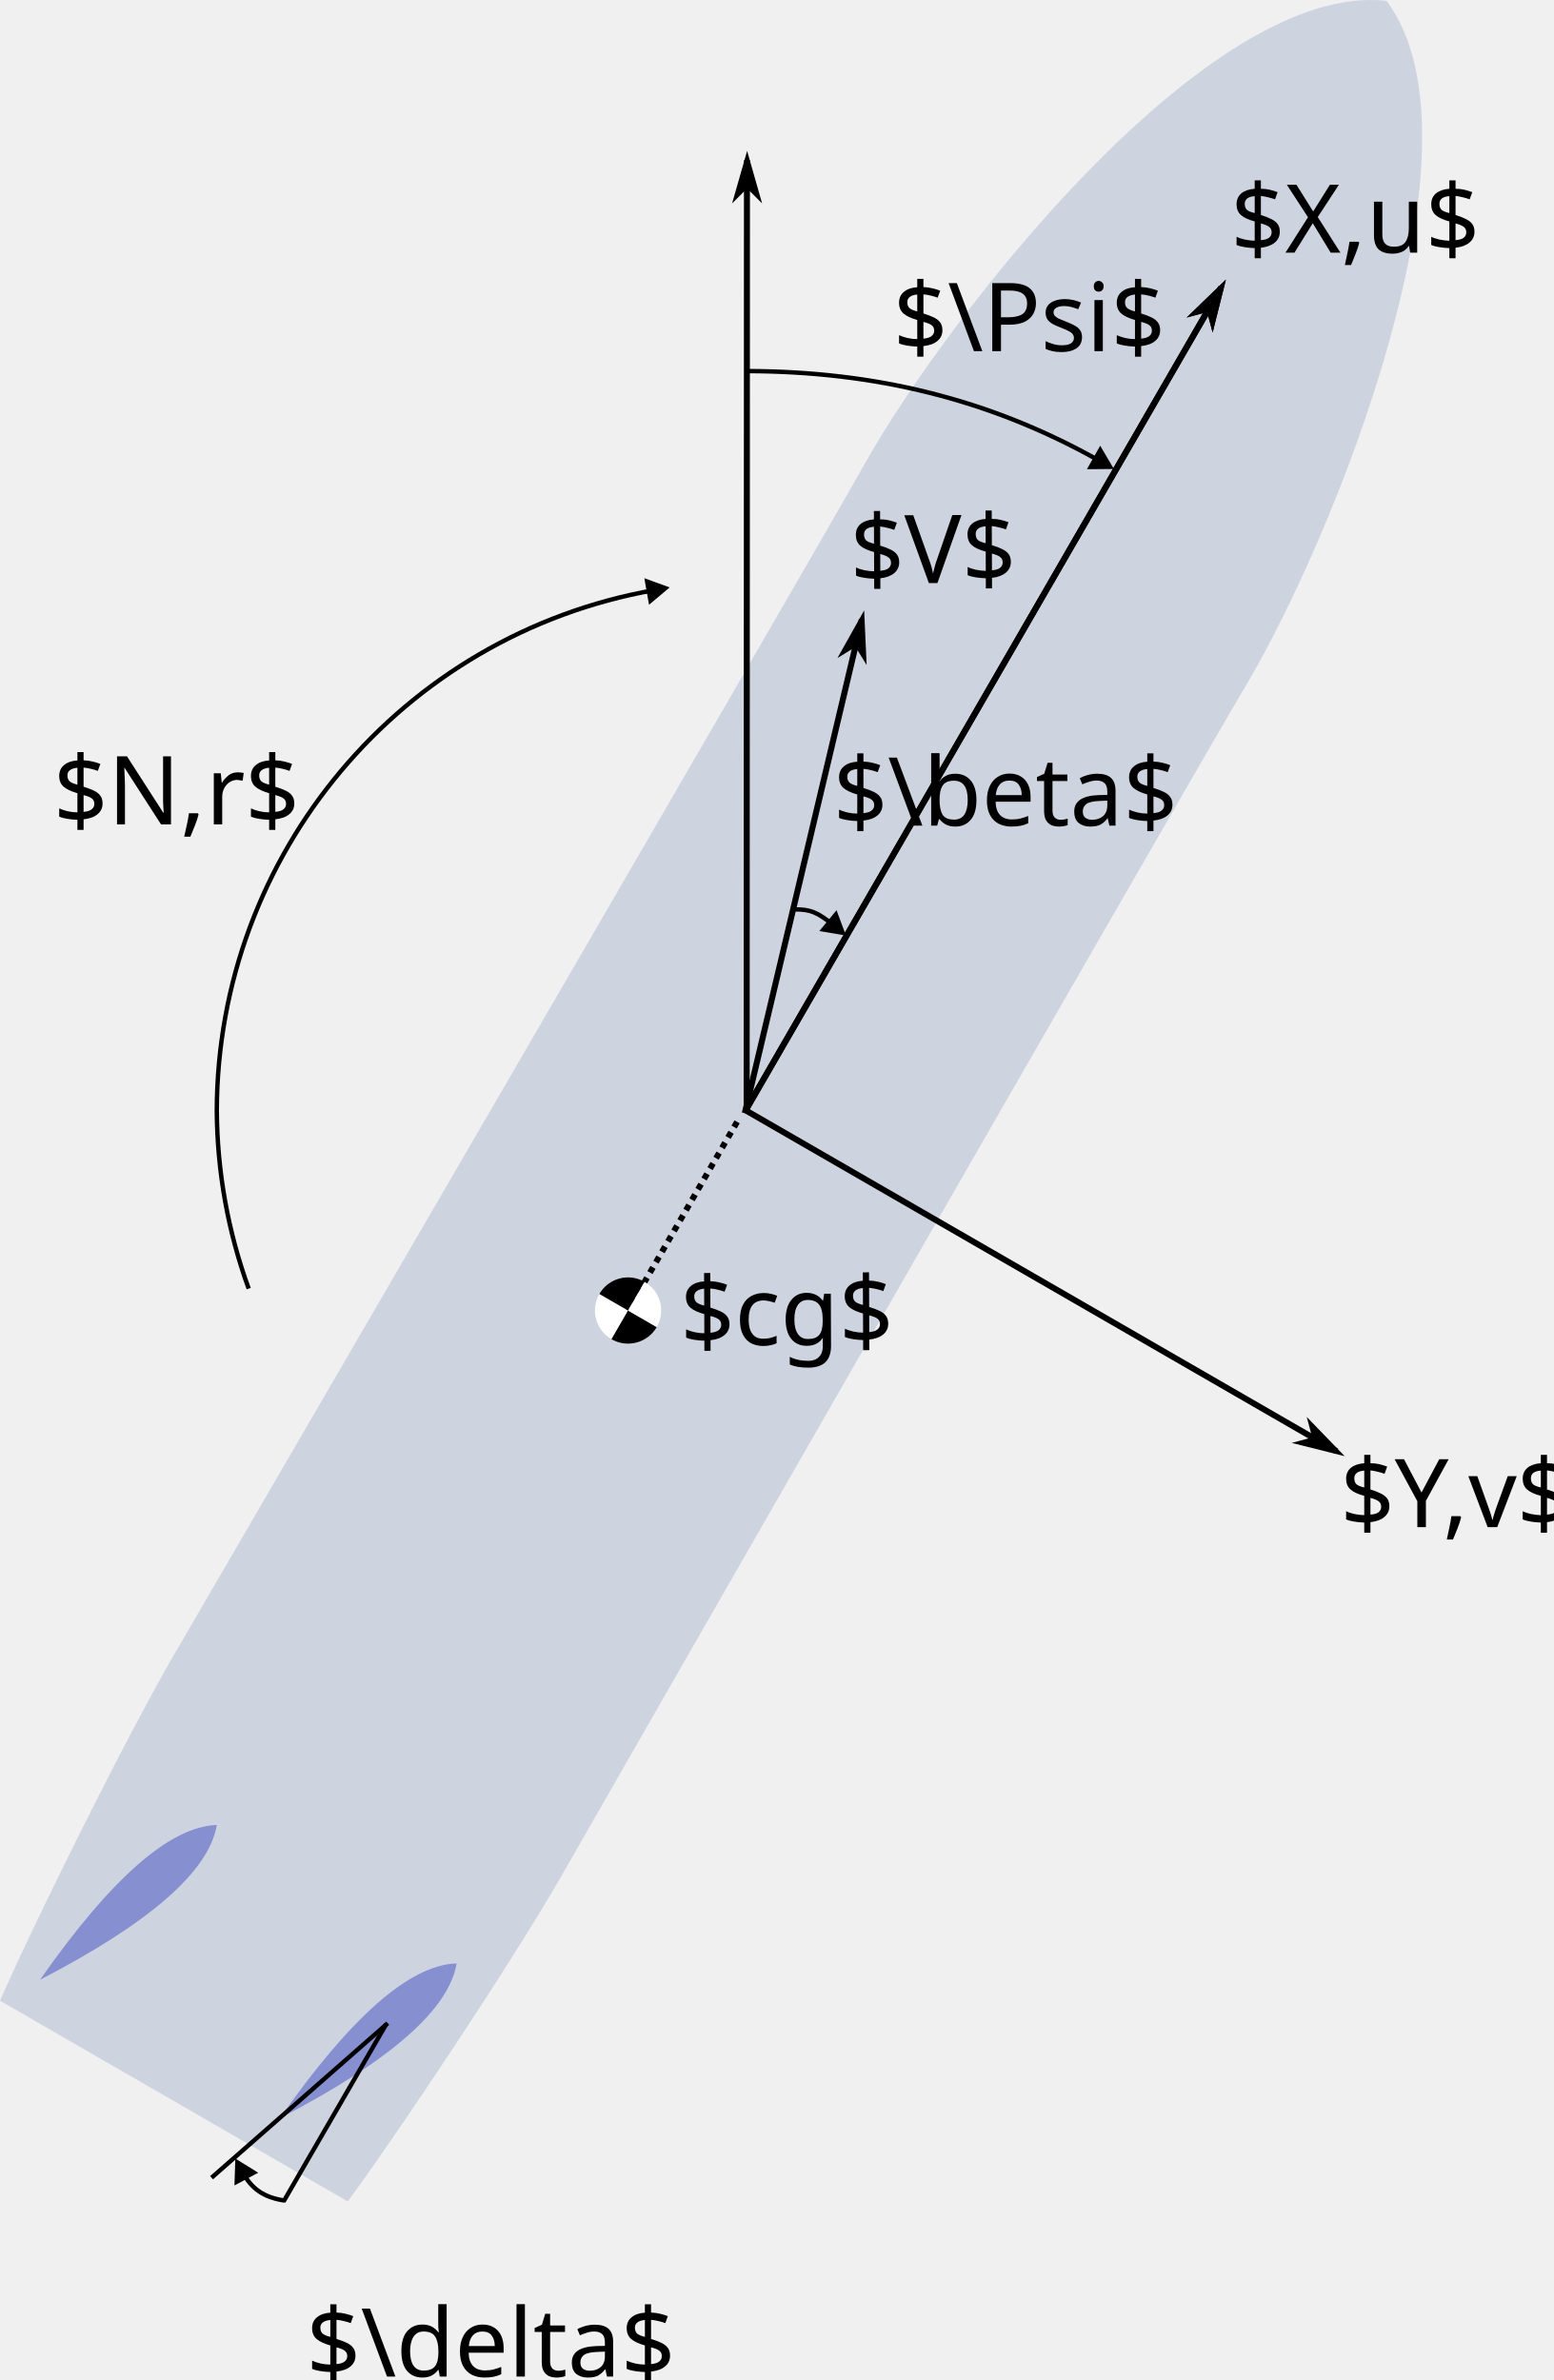
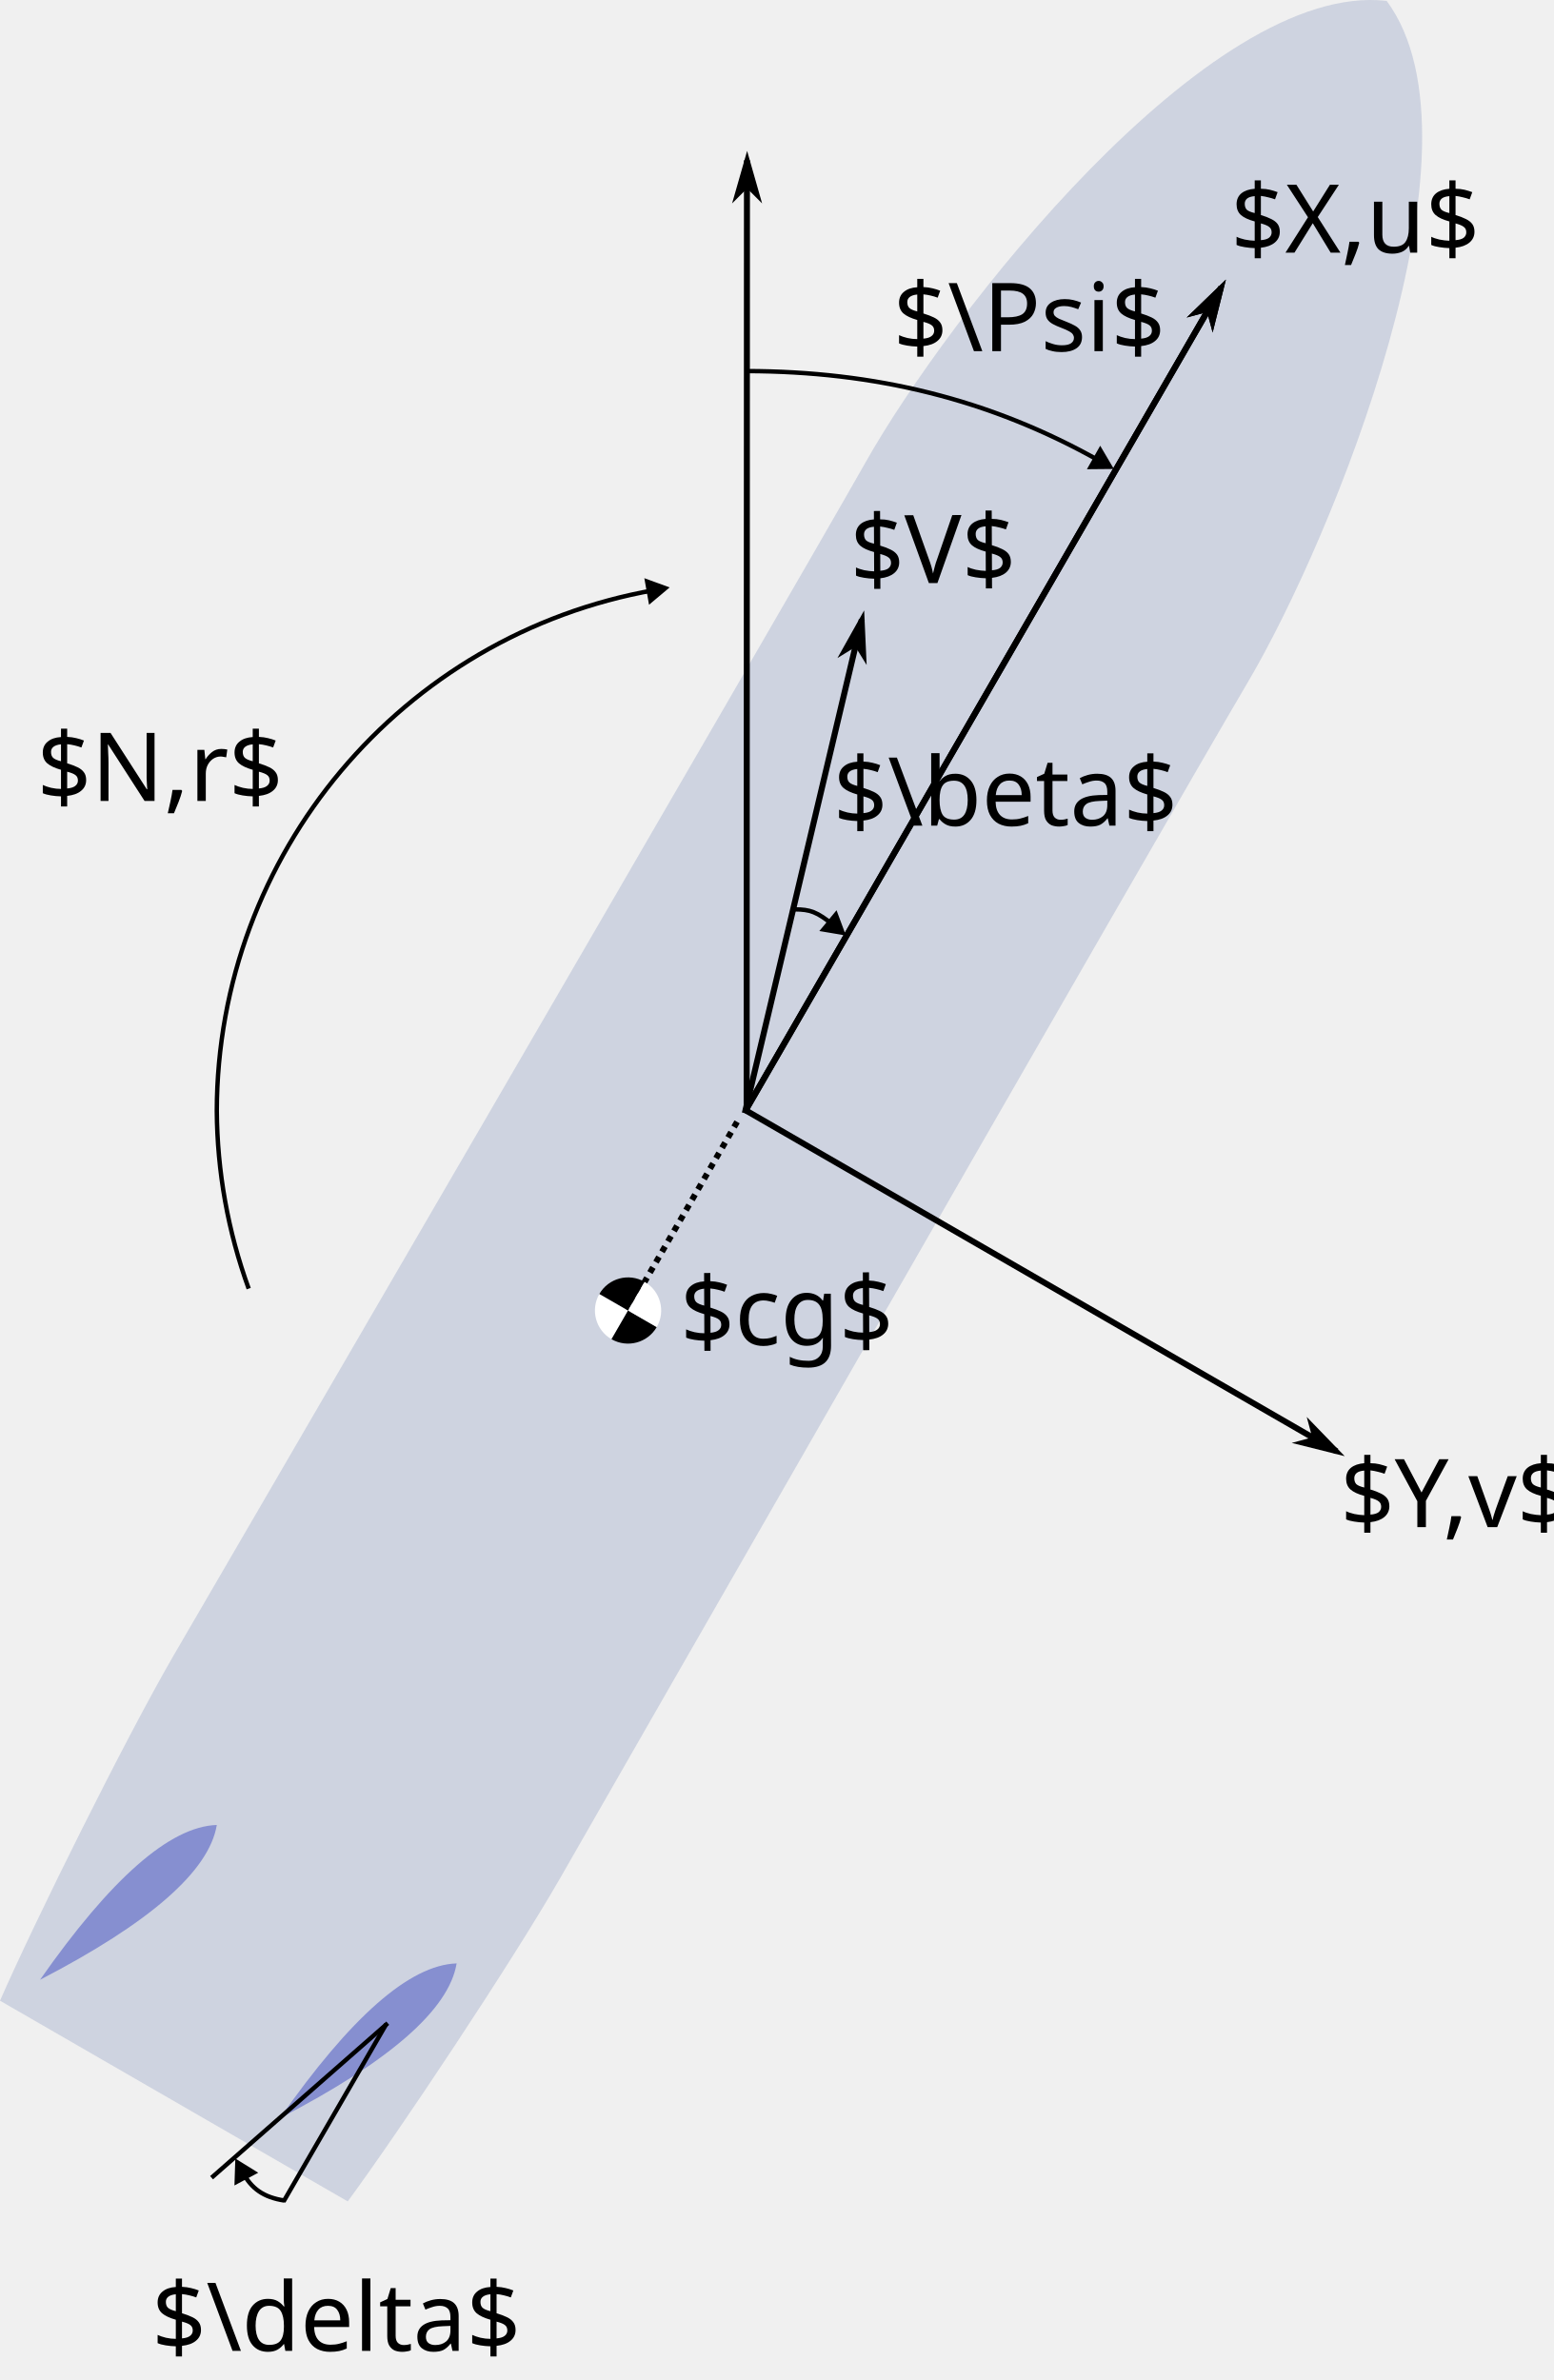
<svg xmlns="http://www.w3.org/2000/svg" width="4.604cm" height="7.053cm" viewBox="0 0 153.475 235.117" version="1.1" id="svg5" xml:space="preserve">
  <defs id="defs2">
    <marker style="overflow:visible" id="Triangle" refX="0" refY="0" orient="auto-start-reverse" markerWidth="1" markerHeight="1" viewBox="0 0 1 1" preserveAspectRatio="xMidYMid">
      <path transform="scale(0.5)" style="fill:context-stroke;fill-rule:evenodd;stroke:context-stroke;stroke-width:1pt" d="M 5.77,0 -2.88,5 V -5 Z" id="path135" />
    </marker>
    <linearGradient id="linearGradient18296">
      <stop style="stop-color:#7781d7;stop-opacity:1;" offset="0" id="stop18294" />
    </linearGradient>
    <rect x="410.356" y="703.464" width="82.898" height="63.095" id="rect2929" />
    <rect x="166.453" y="700.889" width="81.197" height="44.333" id="rect11198" />
    <rect x="122.669" y="504.307" width="65.423" height="73.549" id="rect11068" />
    <rect x="410.356" y="703.464" width="82.898" height="63.095" id="rect3683" />
    <rect x="410.356" y="703.464" width="82.898" height="63.095" id="rect3738" />
    <rect x="410.356" y="703.464" width="82.898" height="63.095" id="rect3762" />
    <rect x="410.356" y="703.464" width="82.898" height="63.095" id="rect6978" />
    <rect x="410.356" y="703.464" width="82.898" height="63.095" id="rect8227" />
    <marker style="overflow:visible" id="Arrow1L" refX="4.696" refY="-0.027" orient="auto-start-reverse" markerWidth="8.75" markerHeight="5" viewBox="0 0 8.75 5" preserveAspectRatio="xMidYMid">
      <path style="fill:context-stroke;fill-rule:evenodd;stroke:none" d="M 0,0 5,-5 -12.5,0 5,5 Z" id="arrow1L" transform="scale(-0.5)" />
    </marker>
  </defs>
  <g id="layer1" style="display:inline" transform="translate(19.36282,-49.10909)">
    <g id="g555" transform="matrix(1.090411,0.6295493,-0.6295493,1.090411,36.34442,-67.9563)" style="stroke:none;stroke-width:0.444;stroke-dasharray:none;stroke-opacity:1">
      <a id="a4772" style="fill:#7781d7;fill-opacity:0.652;stroke:none;stroke-width:0.445;stroke-dasharray:none;stroke-opacity:1">
        <path id="path1055" style="display:inline;fill:#bbc3d7;fill-opacity:0.652;stroke:none;stroke-width:0.445;stroke-linejoin:round;stroke-dasharray:none;stroke-opacity:1;paint-order:markers fill stroke" d="m 84.909,208.336 c -0.014,7.599 1.001,23.553 1.75,30.249 h 15.747 15.747 c 0.749,-6.696 1.764,-22.65 1.75,-30.249 0,0 -0.322,-95.214 -0.2,-108.291 0.122,-13.077 -4.373,-46.129 -17.297,-51.729 -12.924,5.599 -17.419,38.652 -17.297,51.729 0.122,13.077 -0.2,108.291 -0.2,108.291 z" />
      </a>
      <g id="g2726" transform="rotate(20,105.9406,257.9604)" style="stroke:none;stroke-width:0.445;stroke-dasharray:none;stroke-opacity:1">
        <path id="path7777-0" style="display:inline;fill:#606ac7;fill-opacity:0.652;stroke:none;stroke-width:0.445;stroke-linejoin:round;stroke-dasharray:none;stroke-opacity:1" d="m 101.977,217.029 c 2.41,2.814 2.49,9.031 0.391,18.429 m -0.391,-18.429 c -2.288,2.914 -2.104,9.128 0.391,18.429" />
      </g>
      <path style="display:none;fill:#5a63fe;fill-opacity:1;stroke:none;stroke-width:0.444;stroke-linejoin:round;stroke-dasharray:none;stroke-opacity:1;paint-order:markers fill stroke" d="M 102.406,48.317 V 243.94" id="path5693" />
      <g id="g1" transform="rotate(20,95.07924,196.3625)" style="stroke:none;stroke-width:0.445;stroke-dasharray:none;stroke-opacity:1">
        <path id="path1" style="display:inline;fill:#606ac7;fill-opacity:0.652;stroke:none;stroke-width:0.445;stroke-linejoin:round;stroke-dasharray:none;stroke-opacity:1" d="m 101.977,217.029 c 2.41,2.814 2.49,9.031 0.391,18.429 m -0.391,-18.429 c -2.288,2.914 -2.104,9.128 0.391,18.429" />
      </g>
    </g>
    <g id="g6568" transform="matrix(-0.6295493,1.090411,-1.090411,-0.6295493,370.7258,192.6102)" style="display:inline;stroke-width:0.471;stroke-dasharray:none">
      <g id="g6558" style="stroke-width:0.471;stroke-dasharray:none">
        <path style="display:inline;fill:#94952d;fill-opacity:0.652;stroke:#000000;stroke-width:0.471;stroke-linejoin:round;stroke-dasharray:none;stroke-dashoffset:0;stroke-opacity:1;marker-start:url(#Arrow1L)" d="m 102.396,177.55 0.009,53.51" id="path6552" />
        <text xml:space="preserve" style="font-style:normal;font-variant:normal;font-weight:normal;font-stretch:normal;font-size:5.604px;line-height:1.5;font-family:'Baskerville Old Face';-inkscape-font-specification:'Baskerville Old Face, Normal';font-variant-ligatures:normal;font-variant-caps:normal;font-variant-numeric:normal;font-variant-east-asian:normal;display:inline;fill:#000000;fill-opacity:1;stroke:none;stroke-width:0.471;stroke-linejoin:round;stroke-dasharray:none;stroke-opacity:1;paint-order:markers fill stroke" x="-204.69" y="5.847" id="text6556" transform="rotate(-120)">
          <tspan style="font-style:normal;font-variant:normal;font-weight:normal;font-stretch:normal;font-size:7.472px;font-family:'Baskerville Old Face';-inkscape-font-specification:'Baskerville Old Face, Normal';font-variant-ligatures:normal;font-variant-caps:normal;font-variant-numeric:normal;font-variant-east-asian:normal;fill:#000000;fill-opacity:1;stroke:none;stroke-width:0.471;stroke-dasharray:none" x="-204.69" y="5.847" id="tspan6554">$Y,v$</tspan>
        </text>
      </g>
      <g id="g6566" style="display:inline;stroke-width:0.471;stroke-dasharray:none" transform="rotate(-90,102.43,231.0596)">
        <path style="display:inline;fill:#7781d7;fill-opacity:1;fill-rule:evenodd;stroke:#000000;stroke-width:0.471;stroke-linejoin:round;stroke-dasharray:none;stroke-dashoffset:0;stroke-opacity:1;marker-start:url(#Arrow1L)" d="m 102.43,156.481 -0.024,74.579" id="path6560" />
        <text xml:space="preserve" style="font-style:normal;font-variant:normal;font-weight:normal;font-stretch:normal;font-size:5.604px;line-height:1.5;font-family:'Baskerville Old Face';-inkscape-font-specification:'Baskerville Old Face, Normal';font-variant-ligatures:normal;font-variant-caps:normal;font-variant-numeric:normal;font-variant-east-asian:normal;display:inline;fill:#000000;fill-opacity:1;stroke:none;stroke-width:0.471;stroke-linejoin:round;stroke-dasharray:none;stroke-opacity:1;paint-order:markers fill stroke" x="11.212" y="183.995" id="text6564" transform="rotate(-30)">
          <tspan style="font-style:normal;font-variant:normal;font-weight:normal;font-stretch:normal;font-size:7.472px;font-family:'Baskerville Old Face';-inkscape-font-specification:'Baskerville Old Face, Normal';font-variant-ligatures:normal;font-variant-caps:normal;font-variant-numeric:normal;font-variant-east-asian:normal;fill:#000000;fill-opacity:1;stroke:none;stroke-width:0.471;stroke-dasharray:none" x="11.212" y="183.995" id="tspan6570">$X,u$</tspan>
        </text>
      </g>
    </g>
    <g id="g8" transform="translate(-55.67007,-4.930981)">
      <path style="display:inline;fill:none;stroke:#000000;stroke-width:0;stroke-dasharray:none;stroke-opacity:1" d="m 87.629,243.914 -7.315,6.138 -18.726,13.713 18.726,-13.713" id="path2" />
      <path style="display:inline;fill:none;stroke:#000000;stroke-width:0.433;stroke-dasharray:none;stroke-opacity:1" d="m 64.306,271.535 10.156,-17.546" id="path4" />
      <path style="display:inline;fill:none;stroke:#000000;stroke-width:0.433;stroke-dasharray:none;stroke-opacity:1" d="m 74.603,253.907 -15.338,13.455 -2.064,1.811" id="path5" />
-       <text xml:space="preserve" style="font-style:normal;font-variant:normal;font-weight:normal;font-stretch:normal;font-size:7.056px;line-height:1.5;font-family:'Baskerville Old Face';-inkscape-font-specification:'Baskerville Old Face, Normal';font-variant-ligatures:normal;font-variant-caps:normal;font-variant-numeric:normal;font-variant-east-asian:normal;display:inline;fill:#000000;fill-opacity:1;stroke:none;stroke-width:0.378;stroke-linejoin:round;stroke-dasharray:none;stroke-opacity:1;paint-order:markers fill stroke" x="66.554" y="288.822" id="text6">
-         <tspan style="font-style:normal;font-variant:normal;font-weight:normal;font-stretch:normal;font-size:9.407px;font-family:'Baskerville Old Face';-inkscape-font-specification:'Baskerville Old Face, Normal';font-variant-ligatures:normal;font-variant-caps:normal;font-variant-numeric:normal;font-variant-east-asian:normal;fill:#000000;fill-opacity:1;stroke:none;stroke-width:0.378" x="66.554" y="288.822" id="tspan7">$\delta$</tspan>
+       <text xml:space="preserve" style="font-style:normal;font-variant:normal;font-weight:normal;font-stretch:normal;font-size:7.056px;line-height:1.5;font-family:'Baskerville Old Face';-inkscape-font-specification:'Baskerville Old Face, Normal';font-variant-ligatures:normal;font-variant-caps:normal;font-variant-numeric:normal;font-variant-east-asian:normal;display:inline;fill:#000000;fill-opacity:1;stroke:none;stroke-width:0.378;stroke-linejoin:round;stroke-dasharray:none;stroke-opacity:1;paint-order:markers fill stroke" x="51.295" y="286.278" id="text6">
+         <tspan style="font-style:normal;font-variant:normal;font-weight:normal;font-stretch:normal;font-size:9.407px;font-family:'Baskerville Old Face';-inkscape-font-specification:'Baskerville Old Face, Normal';font-variant-ligatures:normal;font-variant-caps:normal;font-variant-numeric:normal;font-variant-east-asian:normal;fill:#000000;fill-opacity:1;stroke:none;stroke-width:0.378" x="51.295" y="286.278" id="tspan7">$\delta$</tspan>
      </text>
      <path style="fill:none;stroke:#000000;stroke-width:0.433;stroke-dasharray:none;marker-end:url(#Triangle)" d="m 64.416,271.432 c -2.097,-0.318 -3.281,-1.191 -4.142,-2.799" id="path3" />
    </g>
    <g id="g11" transform="matrix(1.3265289e-8,1.259099,-1.259099,1.3265289e-8,345.3375,29.87096)" style="display:inline;stroke-width:0.471;stroke-dasharray:none">
      <g id="g10" style="display:inline;stroke-width:0.471;stroke-dasharray:none" transform="rotate(-90,102.43,231.0596)">
        <path style="display:inline;fill:#7781d7;fill-opacity:1;fill-rule:evenodd;stroke:#000000;stroke-width:0.471;stroke-linejoin:round;stroke-dasharray:none;stroke-dashoffset:0;stroke-opacity:1;marker-start:url(#Arrow1L)" d="m 102.43,156.481 -0.024,74.579" id="path9" />
        <text xml:space="preserve" style="font-style:normal;font-variant:normal;font-weight:normal;font-stretch:normal;font-size:5.604px;line-height:1.5;font-family:'Baskerville Old Face';-inkscape-font-specification:'Baskerville Old Face, Normal';font-variant-ligatures:normal;font-variant-caps:normal;font-variant-numeric:normal;font-variant-east-asian:normal;display:inline;fill:#000000;fill-opacity:1;stroke:none;stroke-width:0.471;stroke-linejoin:round;stroke-dasharray:none;stroke-opacity:1;paint-order:markers fill stroke" x="97.266" y="153.826" id="text9">
          <tspan style="font-style:normal;font-variant:normal;font-weight:normal;font-stretch:normal;font-size:7.472px;font-family:'Baskerville Old Face';-inkscape-font-specification:'Baskerville Old Face, Normal';font-variant-ligatures:normal;font-variant-caps:normal;font-variant-numeric:normal;font-variant-east-asian:normal;fill:#000000;fill-opacity:1;stroke:none;stroke-width:0.471;stroke-dasharray:none" x="0" y="0" id="tspan9">$x_0$</tspan>
        </text>
      </g>
    </g>
    <g id="g12" style="display:inline;stroke-width:0.471;stroke-dasharray:none" transform="matrix(1.217498,0.3209783,-0.3209783,1.217498,3.685202,-155.109)">
      <path style="display:inline;fill:#94952d;fill-opacity:0.652;stroke:#000000;stroke-width:0.471;stroke-linejoin:round;stroke-dasharray:none;stroke-dashoffset:0;stroke-opacity:1;marker-start:url(#Arrow1L)" d="m 101.408,191.264 0.998,39.796" id="path11" />
      <text xml:space="preserve" style="font-style:normal;font-variant:normal;font-weight:normal;font-stretch:normal;font-size:5.604px;line-height:1.5;font-family:'Baskerville Old Face';-inkscape-font-specification:'Baskerville Old Face, Normal';font-variant-ligatures:normal;font-variant-caps:normal;font-variant-numeric:normal;font-variant-east-asian:normal;display:inline;fill:#000000;fill-opacity:1;stroke:none;stroke-width:0.471;stroke-linejoin:round;stroke-dasharray:none;stroke-opacity:1;paint-order:markers fill stroke" x="47.54" y="208.16" id="text11" transform="rotate(-15)">
        <tspan style="font-style:normal;font-variant:normal;font-weight:normal;font-stretch:normal;font-size:7.472px;font-family:'Baskerville Old Face';-inkscape-font-specification:'Baskerville Old Face, Normal';font-variant-ligatures:normal;font-variant-caps:normal;font-variant-numeric:normal;font-variant-east-asian:normal;fill:#000000;fill-opacity:1;stroke:none;stroke-width:0.471;stroke-dasharray:none" x="47.54" y="208.16" id="tspan11">$V$</tspan>
      </text>
    </g>
    <g id="g13">
      <text xml:space="preserve" style="font-style:normal;font-variant:normal;font-weight:normal;font-stretch:normal;font-size:7.056px;line-height:1.5;font-family:'Baskerville Old Face';-inkscape-font-specification:'Baskerville Old Face, Normal';font-variant-ligatures:normal;font-variant-caps:normal;font-variant-numeric:normal;font-variant-east-asian:normal;display:inline;fill:#000000;fill-opacity:1;stroke:none;stroke-width:0.378;stroke-linejoin:round;stroke-dasharray:none;stroke-opacity:1;paint-order:markers fill stroke" x="125.71" y="138.21" id="text12" transform="translate(-62.78031,-7.539973)">
        <tspan style="font-style:normal;font-variant:normal;font-weight:normal;font-stretch:normal;font-size:9.407px;font-family:'Baskerville Old Face';-inkscape-font-specification:'Baskerville Old Face, Normal';font-variant-ligatures:normal;font-variant-caps:normal;font-variant-numeric:normal;font-variant-east-asian:normal;fill:#000000;fill-opacity:1;stroke:none;stroke-width:0.378" x="125.71" y="138.21" id="tspan12">$\beta$</tspan>
      </text>
      <path style="display:inline;fill:none;stroke:#000000;stroke-width:0.433;stroke-dasharray:none;marker-start:url(#Triangle)" d="m 63.001,140.547 c -1.681,-1.391 -2.365,-1.587 -3.842,-1.604" id="path12" />
    </g>
    <g id="g14">
      <text xml:space="preserve" style="font-style:normal;font-variant:normal;font-weight:normal;font-stretch:normal;font-size:7.056px;line-height:1.5;font-family:'Baskerville Old Face';-inkscape-font-specification:'Baskerville Old Face, Normal';font-variant-ligatures:normal;font-variant-caps:normal;font-variant-numeric:normal;font-variant-east-asian:normal;display:inline;fill:#000000;fill-opacity:1;stroke:none;stroke-width:0.378;stroke-linejoin:round;stroke-dasharray:none;stroke-opacity:1;paint-order:markers fill stroke" x="68.855" y="83.797" id="text10">
        <tspan style="font-style:normal;font-variant:normal;font-weight:normal;font-stretch:normal;font-size:9.407px;font-family:'Baskerville Old Face';-inkscape-font-specification:'Baskerville Old Face, Normal';font-variant-ligatures:normal;font-variant-caps:normal;font-variant-numeric:normal;font-variant-east-asian:normal;fill:#000000;fill-opacity:1;stroke:none;stroke-width:0.378" x="68.855" y="83.797" id="tspan10">$\Psi$</tspan>
      </text>
    </g>
    <path id="path17" style="display:inline;fill:none;stroke:#000000;stroke-width:0.433;marker-end:url(#Triangle)" d="m 5.199,176.411 c -2.049,-5.633 -3.114,-11.576 -3.151,-17.57 0.047,-25.349 18.254,-47.02 43.215,-51.435 v 0" />
    <path id="path10" style="display:inline;fill:none;stroke:#000000;stroke-width:0.344;stroke-dasharray:none;marker-start:url(#Triangle)" d="m 130.149,180.102 c -8.674,-4.904 -17.758,-7.058 -27.729,-7.078 v 0" transform="matrix(1.259099,-1.3265289e-8,1.3265289e-8,1.259099,-74.55879,-132.0864)" />
    <g id="g18" transform="translate(-54.38949,-4.382162)" />
-     <text xml:space="preserve" style="font-style:normal;font-variant:normal;font-weight:normal;font-stretch:normal;font-size:7.056px;line-height:1.5;font-family:'Baskerville Old Face';-inkscape-font-specification:'Baskerville Old Face, Normal';font-variant-ligatures:normal;font-variant-caps:normal;font-variant-numeric:normal;font-variant-east-asian:normal;display:inline;fill:#000000;fill-opacity:1;stroke:none;stroke-width:0.378;stroke-linejoin:round;stroke-dasharray:none;stroke-opacity:1;paint-order:markers fill stroke" x="-14.095" y="130.55" id="text18">
-       <tspan style="font-style:normal;font-variant:normal;font-weight:normal;font-stretch:normal;font-size:9.407px;font-family:'Baskerville Old Face';-inkscape-font-specification:'Baskerville Old Face, Normal';font-variant-ligatures:normal;font-variant-caps:normal;font-variant-numeric:normal;font-variant-east-asian:normal;fill:#000000;fill-opacity:1;stroke:none;stroke-width:0.378" x="-14.095" y="130.55" id="tspan19">$N,r$</tspan>
+     <text xml:space="preserve" style="font-style:normal;font-variant:normal;font-weight:normal;font-stretch:normal;font-size:7.056px;line-height:1.5;font-family:'Baskerville Old Face';-inkscape-font-specification:'Baskerville Old Face, Normal';font-variant-ligatures:normal;font-variant-caps:normal;font-variant-numeric:normal;font-variant-east-asian:normal;display:inline;fill:#000000;fill-opacity:1;stroke:none;stroke-width:0.378;stroke-linejoin:round;stroke-dasharray:none;stroke-opacity:1;paint-order:markers fill stroke" x="-15.714" y="128.238" id="text18">
+       <tspan style="font-style:normal;font-variant:normal;font-weight:normal;font-stretch:normal;font-size:9.407px;font-family:'Baskerville Old Face';-inkscape-font-specification:'Baskerville Old Face, Normal';font-variant-ligatures:normal;font-variant-caps:normal;font-variant-numeric:normal;font-variant-east-asian:normal;fill:#000000;fill-opacity:1;stroke:none;stroke-width:0.378" x="-15.714" y="128.238" id="tspan19">$N,r$</tspan>
    </text>
    <path style="display:inline;stroke-width:0.471;stroke-dasharray:none;fill:#7781d7;fill-opacity:1;fill-rule:evenodd;stroke:#000000;stroke-linejoin:round;stroke-dashoffset:0;stroke-opacity:1;marker-start:url(#Arrow1L)" d="m 102.43,156.481 -0.024,74.579" id="path26" transform="matrix(1.090411,0.6295493,-0.6295493,1.090411,88.06366,-157.5971)" />
    <g id="g25" transform="rotate(30,-66.02706,69.77532)" style="display:inline">
      <path style="display:inline;fill:#7781d7;fill-opacity:1;fill-rule:evenodd;stroke:#000000;stroke-width:0.593;stroke-linejoin:round;stroke-dasharray:0.593, 0.593;stroke-dashoffset:0;stroke-opacity:1" d="m 82.51,88.124 -0.007,21.525" id="path27" />
      <g id="g26" transform="matrix(1.5,0,0,1.5,-41.53621,-54.78121)">
        <path id="path20" style="fill:#ffffff;fill-opacity:1;stroke:none;stroke-width:0.433" d="m 82.693,109.62 h -2.181 a 2.181,2.181 0 0 0 2.181,2.181 z" />
        <path id="path25" style="fill:#000000;fill-opacity:1;stroke:none;stroke-width:0.433" d="m 82.693,109.62 v 2.181 a 2.181,2.181 0 0 0 2.181,-2.181 z" />
        <path id="path23" style="fill:#000000;fill-opacity:1;stroke:none;stroke-width:0.433" d="m 82.693,107.44 a 2.181,2.181 0 0 0 -2.181,2.181 h 2.181 z" />
        <path id="path24" style="fill:#ffffff;fill-opacity:1;stroke:none;stroke-width:0.433;stroke-opacity:1" d="m 82.693,107.44 v 2.181 h 2.181 a 2.181,2.181 0 0 0 -2.181,-2.181 z" />
      </g>
      <text xml:space="preserve" style="font-style:normal;font-variant:normal;font-weight:normal;font-stretch:normal;font-size:7.056px;line-height:1.5;font-family:'Baskerville Old Face';-inkscape-font-specification:'Baskerville Old Face, Normal';font-variant-ligatures:normal;font-variant-caps:normal;font-variant-numeric:normal;font-variant-east-asian:normal;display:inline;fill:#000000;fill-opacity:1;stroke:none;stroke-width:0.593;stroke-linejoin:round;stroke-dasharray:none;stroke-opacity:1;paint-order:markers fill stroke" x="21.228" y="139.739" id="text26" transform="rotate(-30.23074)">
        <tspan style="font-style:normal;font-variant:normal;font-weight:normal;font-stretch:normal;font-size:9.407px;font-family:'Baskerville Old Face';-inkscape-font-specification:'Baskerville Old Face, Normal';font-variant-ligatures:normal;font-variant-caps:normal;font-variant-numeric:normal;font-variant-east-asian:normal;fill:#000000;fill-opacity:1;stroke:none;stroke-width:0.593;stroke-dasharray:none" x="21.228" y="139.739" id="tspan26">$cg$</tspan>
      </text>
    </g>
  </g>
</svg>
